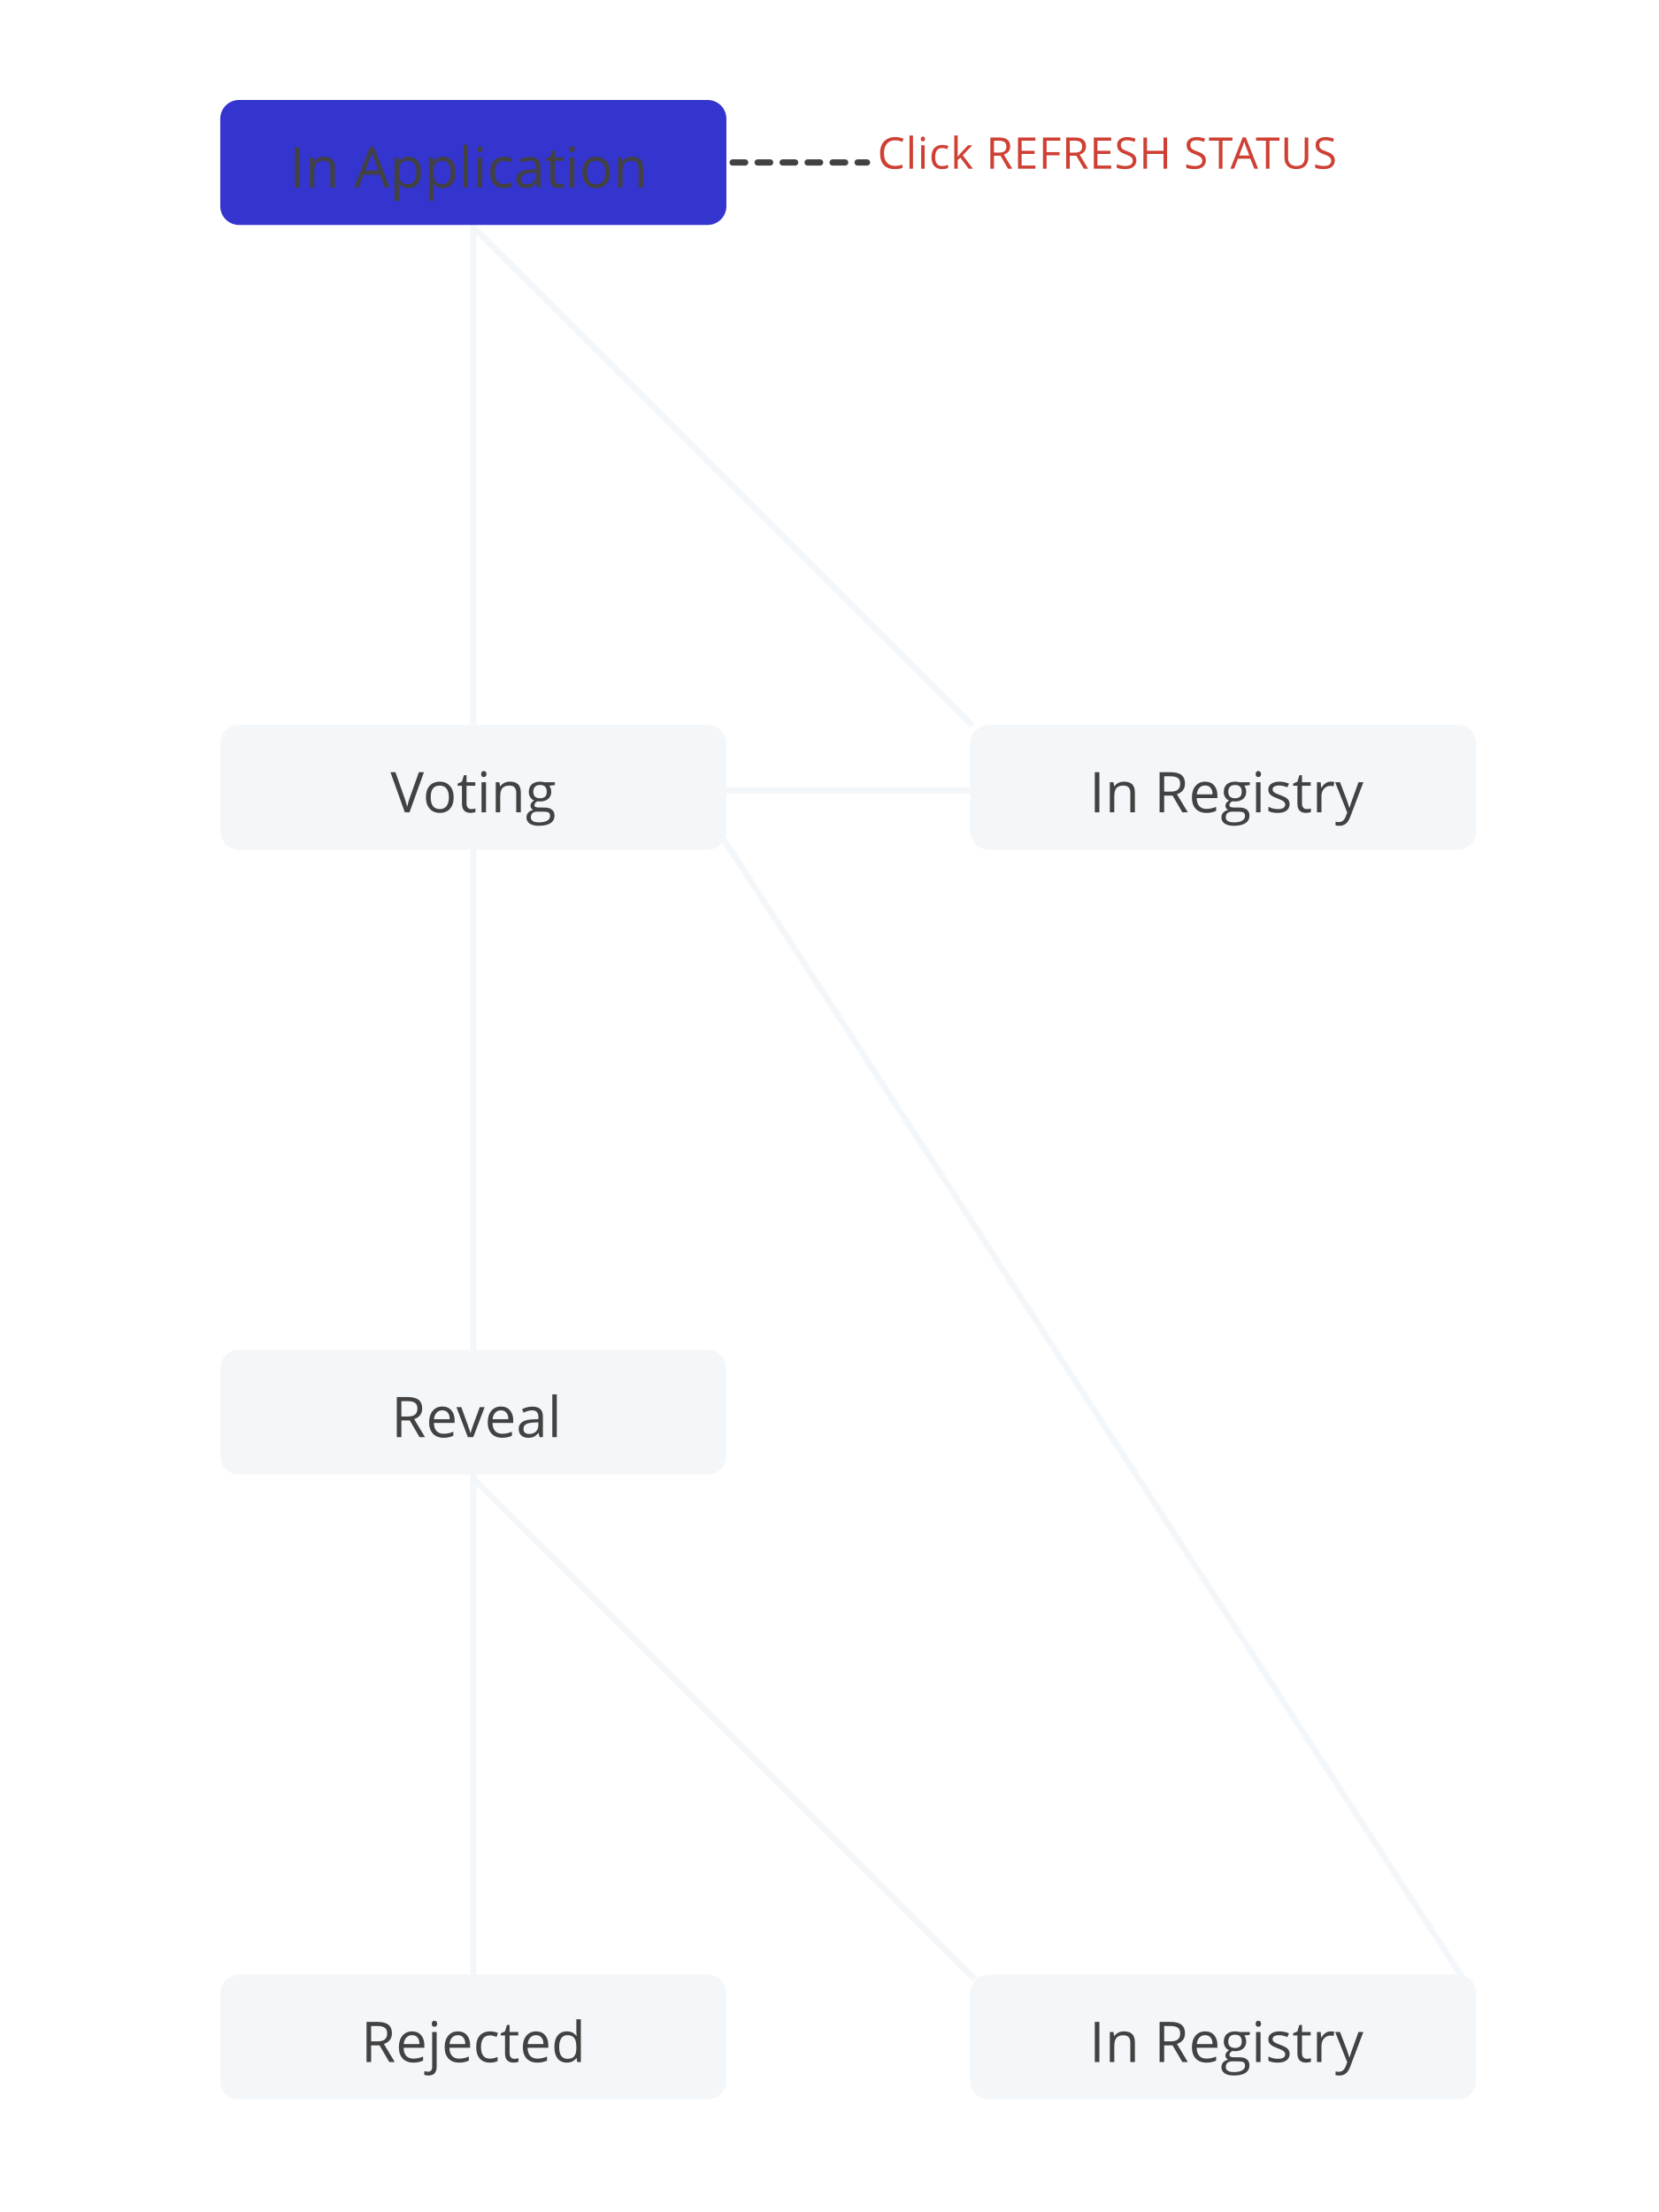
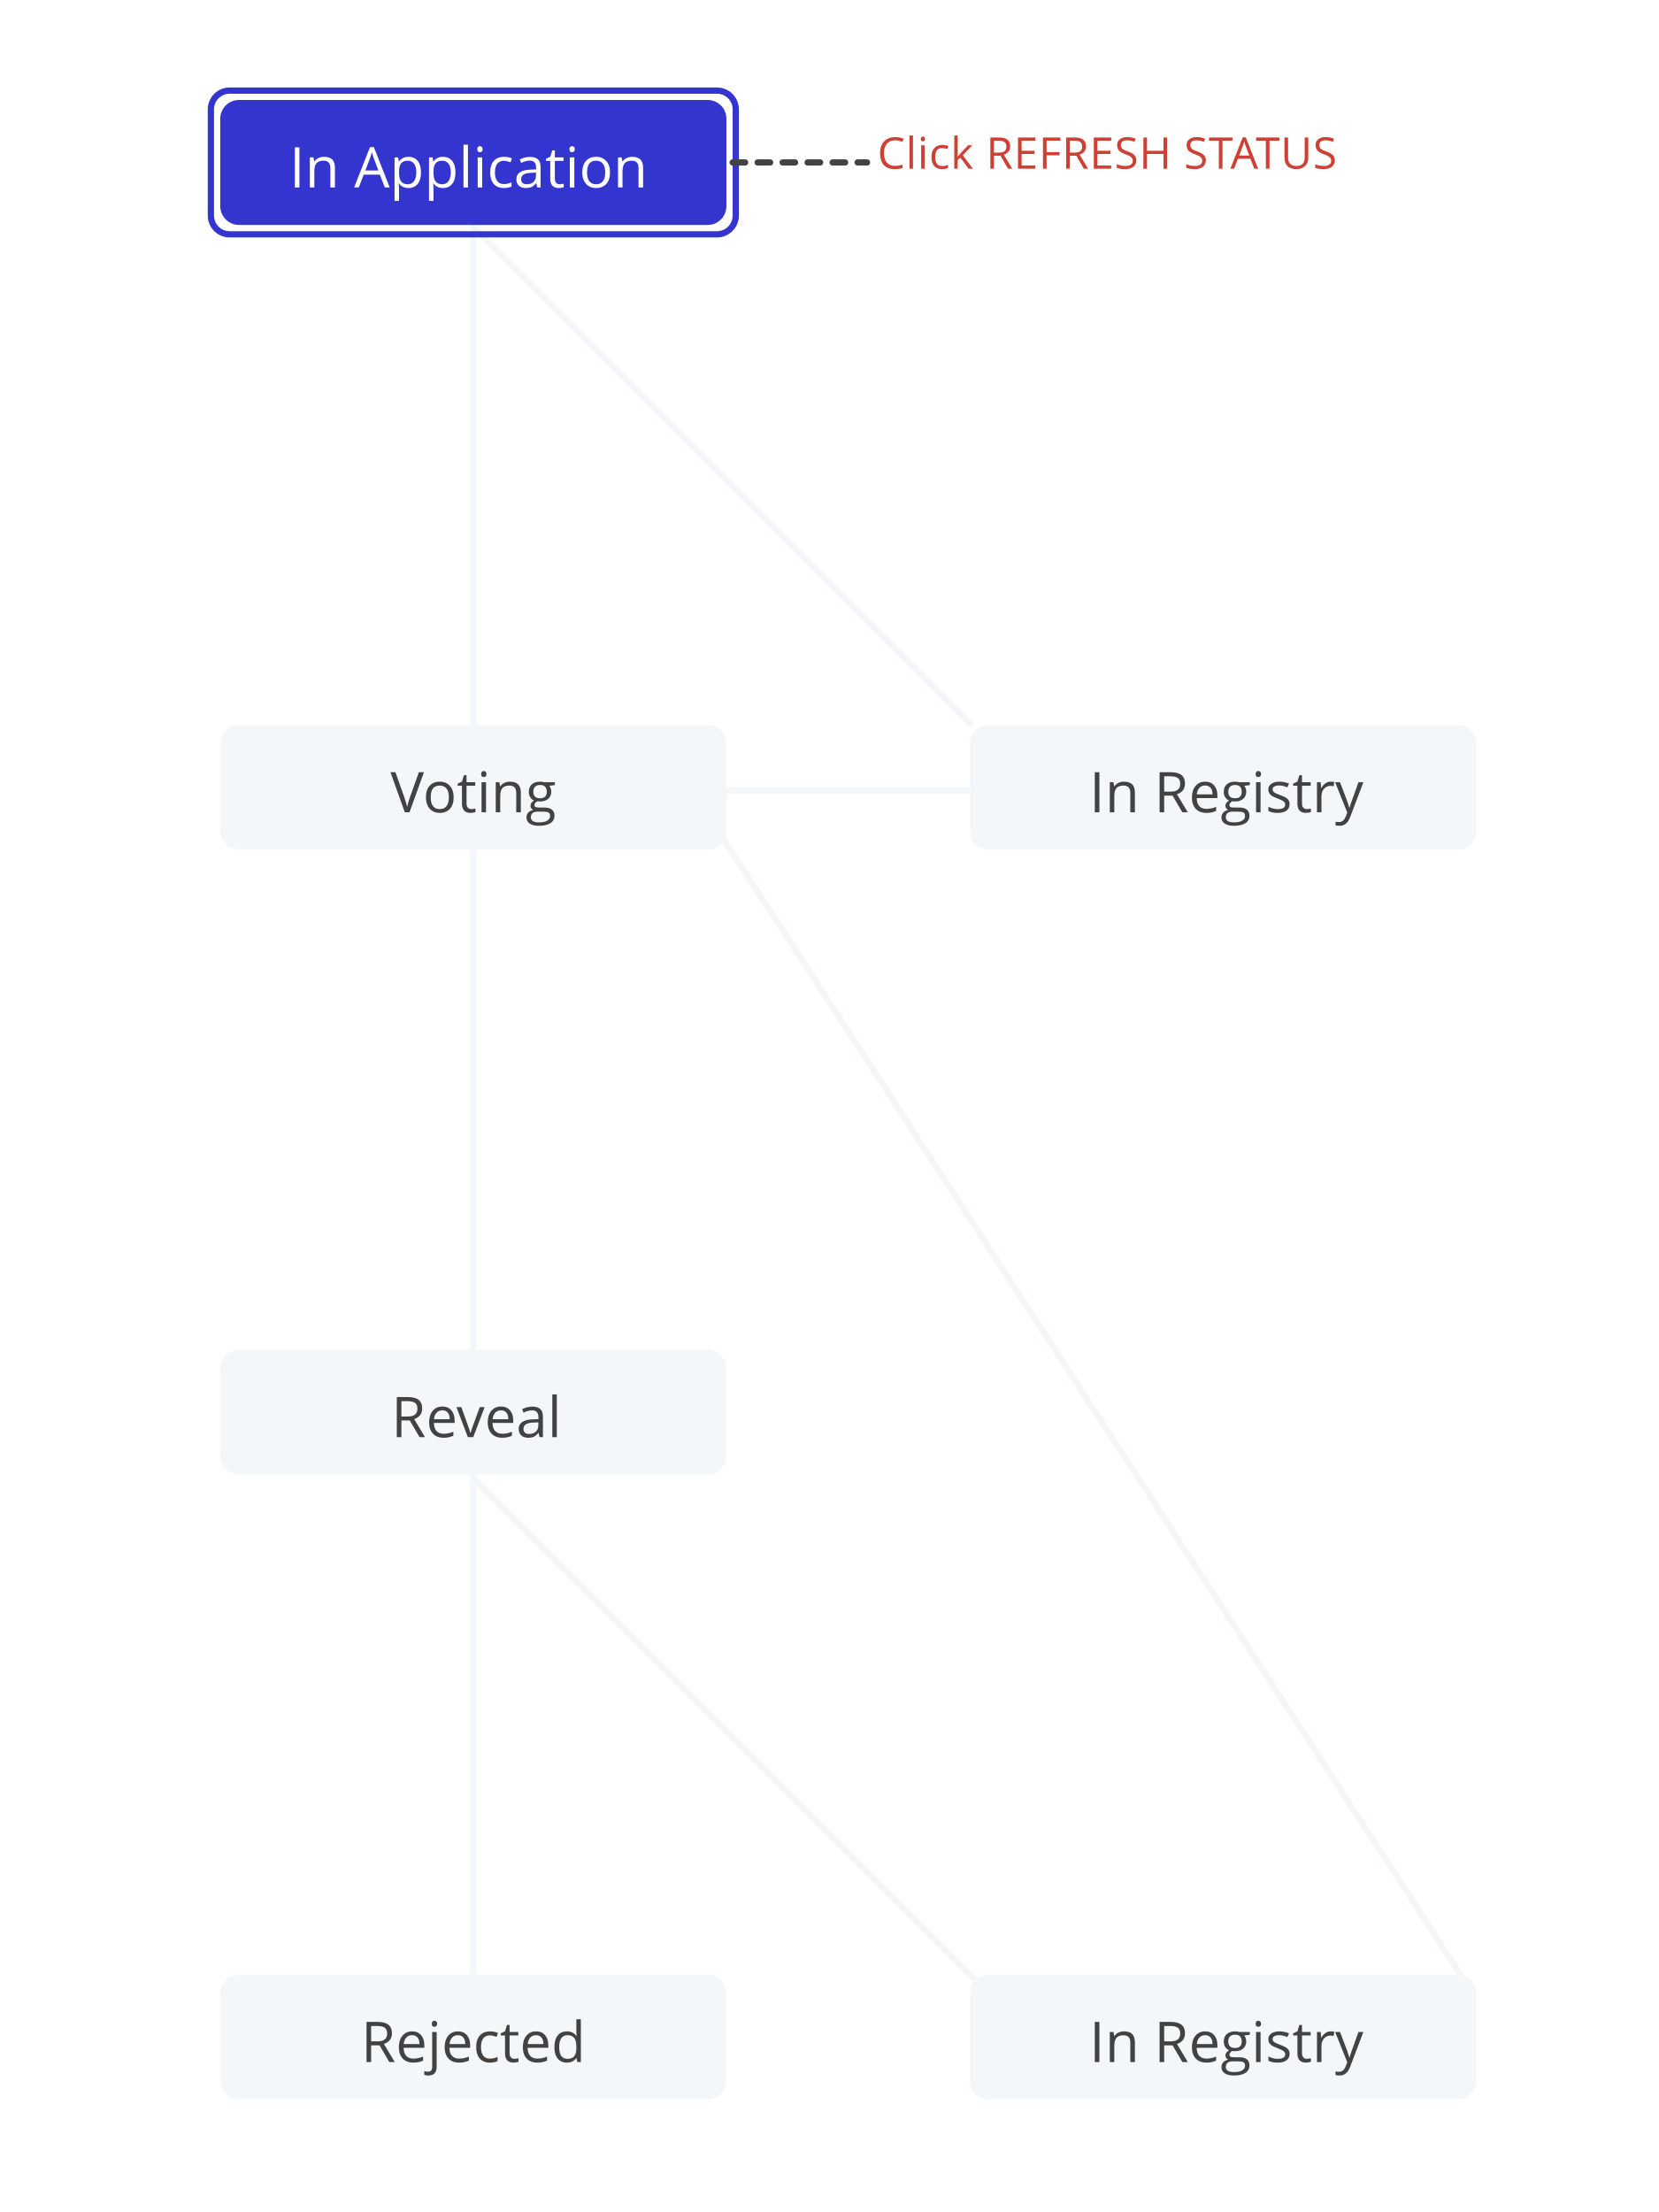
<svg xmlns="http://www.w3.org/2000/svg" width="300px" height="400px" viewBox="0 0 231 354" version="1.1">
  <defs />
-   <g id="Page-1" stroke="none" stroke-width="1" fill="none" fill-rule="evenodd">
-     <g id="Map-–-APPLICATION-(PENDING)">
+   <g id="Stage-Maps" stroke="none" stroke-width="1" fill="none" fill-rule="evenodd">
+     <g id="map_in_application_pending">
      <path d="M58.5,35.5 L58.5,115.5" id="Line" stroke="#F4F7FA" stroke-linecap="square" />
      <path d="M58.476,36.33 L138.319,116.103 L58.476,36.33 Z" id="Line" stroke="#F4F7FA" stroke-linecap="square" />
      <path d="M98.492,220.12 L98.542,332.985" id="Line" stroke="#F4F7FA" stroke-linecap="square" transform="translate(98.51718, 276.5525) rotate(-45) translate(-98.51718, -276.5525) " />
      <path d="M58.5,135.5 L58.5,215.5" id="Line" stroke="#F4F7FA" stroke-linecap="square" />
      <path d="M58.5,235.5 L58.5,315.5" id="Line" stroke="#F4F7FA" stroke-linecap="square" />
      <rect id="Rectangle-11" fill="#3434CE" x="18" y="16" width="81" height="20" rx="3" />
-       <text id="In-Application" font-family="Open Sans, sans-serif" font-size="9" font-weight="500" fill="#424242">
+       <rect id="Rectangle-11" stroke="#3434CE" x="16.5" y="14.5" width="84" height="23" rx="3" />
+       <text id="In-Application" font-family="Open Sans, sans-serif" font-size="9" font-weight="500" fill="#FCFCFF">
        <tspan x="29.042" y="30">In Application</tspan>
      </text>
      <rect id="Rectangle-11-Copy" fill="#F4F7FA" x="18" y="116" width="81" height="20" rx="3" />
      <text id="Voting" font-family="Open Sans, sans-serif" font-size="9" font-weight="normal" fill="#424242">
        <tspan x="45.24" y="130">Voting</tspan>
      </text>
      <rect id="Rectangle-11-Copy-2" fill="#F4F7FA" x="18" y="216" width="81" height="20" rx="3" />
      <text id="Reveal" font-family="Open Sans, sans-serif" font-size="9" font-weight="normal" fill="#424242">
        <tspan x="45.364" y="230">Reveal</tspan>
      </text>
      <rect id="Rectangle-11-Copy-3" fill="#F4F7FA" x="18" y="316" width="81" height="20" rx="3" />
      <text id="Rejected" font-family="Open Sans, sans-serif" font-size="9" font-weight="normal" fill="#424242">
        <tspan x="40.518" y="330">Rejected</tspan>
      </text>
      <rect id="Rectangle-11-Copy-5" fill="#F4F7FA" x="138" y="316" width="81" height="20" rx="3" />
      <path d="M152.023,115.936 L163.46,335.06" id="Line" stroke="#F4F7FA" stroke-linecap="square" transform="translate(157.7414, 225.4982) rotate(-210) translate(-157.7414, -225.4982) " />
      <text id="In-Registry" font-family="Open Sans, sans-serif" font-size="9" font-weight="normal" fill="#424242">
        <tspan x="157.065" y="330">In Registry</tspan>
      </text>
      <rect id="Rectangle-11-Copy-4" fill="#F4F7FA" x="138" y="116" width="81" height="20" rx="3" />
      <text id="In-Registry" font-family="Open Sans, sans-serif" font-size="9" font-weight="normal" fill="#424242">
        <tspan x="157.065" y="130">In Registry</tspan>
      </text>
      <path d="M100,26 L121.506,26" id="Line" stroke="#424242" stroke-linecap="round" stroke-linejoin="round" stroke-dasharray="2,2" />
      <text id="Click-REFRESH-STATUS" font-family="Open Sans, sans-serif" font-size="7" font-weight="normal" line-spacing="10" letter-spacing="0.1" fill="#CE4034">
        <tspan x="123.17" y="27">Click </tspan>
        <tspan x="140.553" y="27" font-family="Open Sans, sans-serif" font-weight="500">REFRESH STATUS</tspan>
      </text>
      <path d="M118.5,108.487 L118.5,146.5" id="Line" stroke="#F4F7FA" stroke-linecap="square" transform="translate(119, 127) rotate(-270) translate(-119, -127) " />
    </g>
  </g>
</svg>
